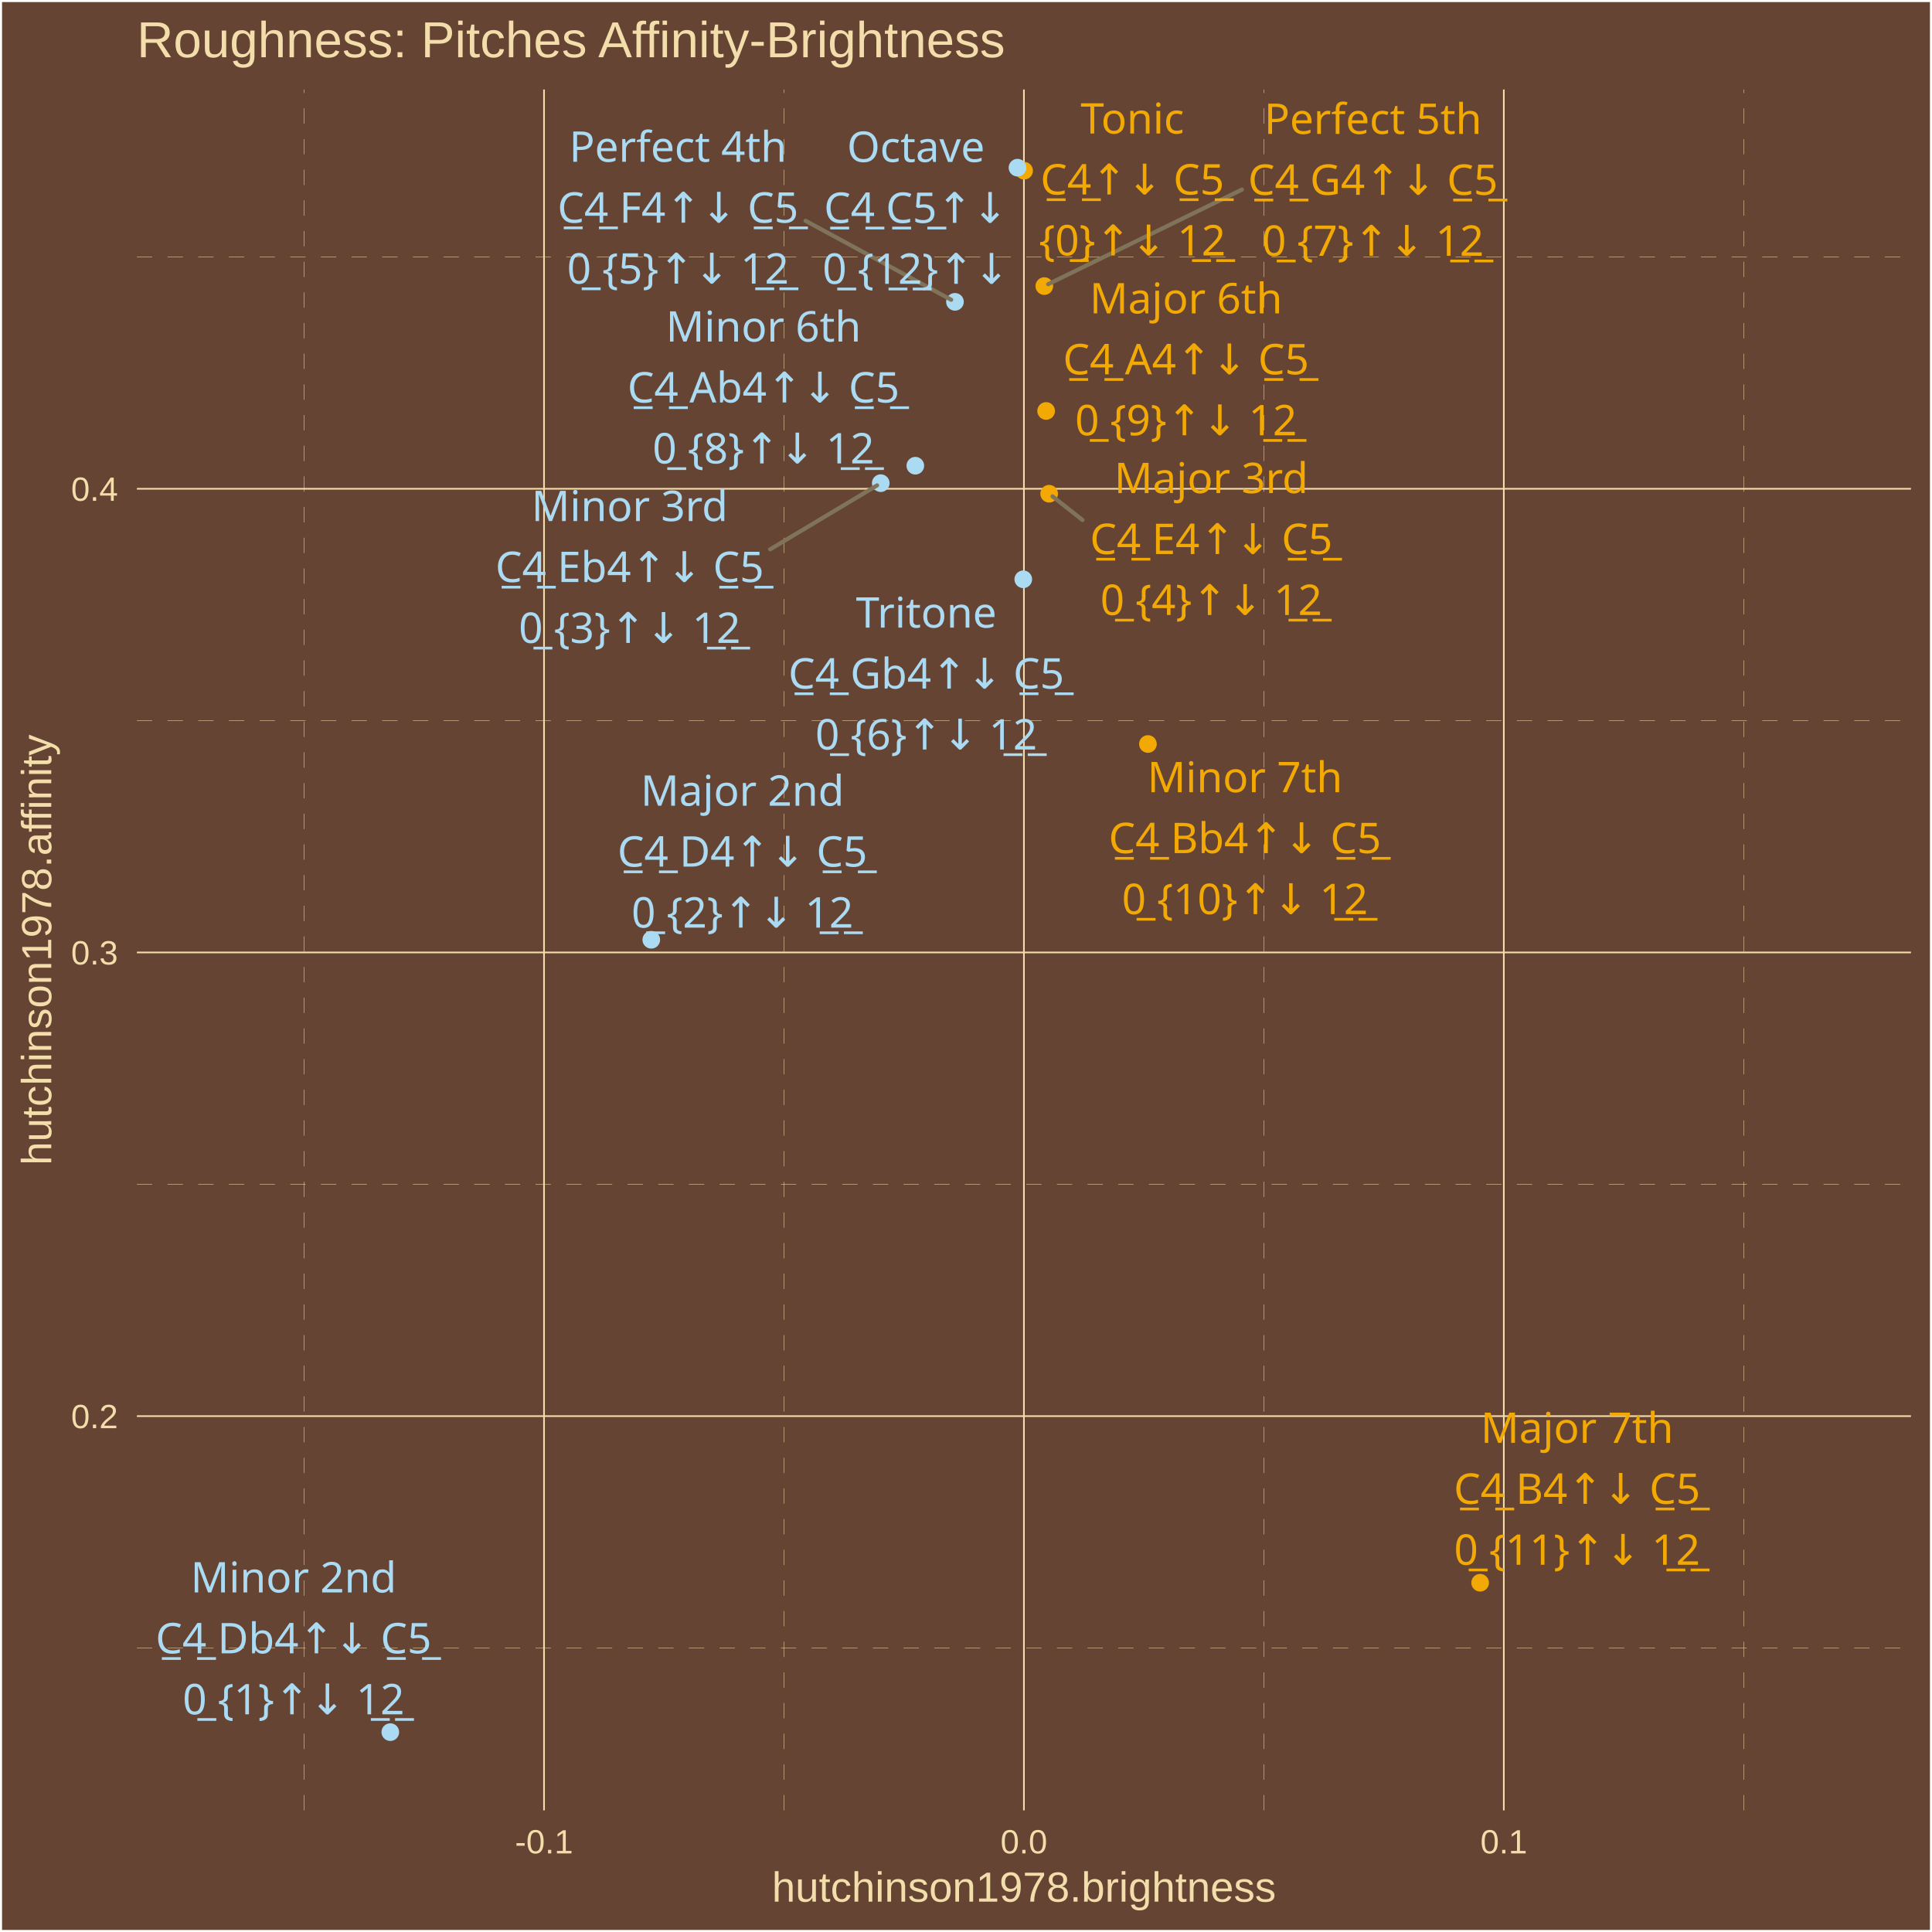
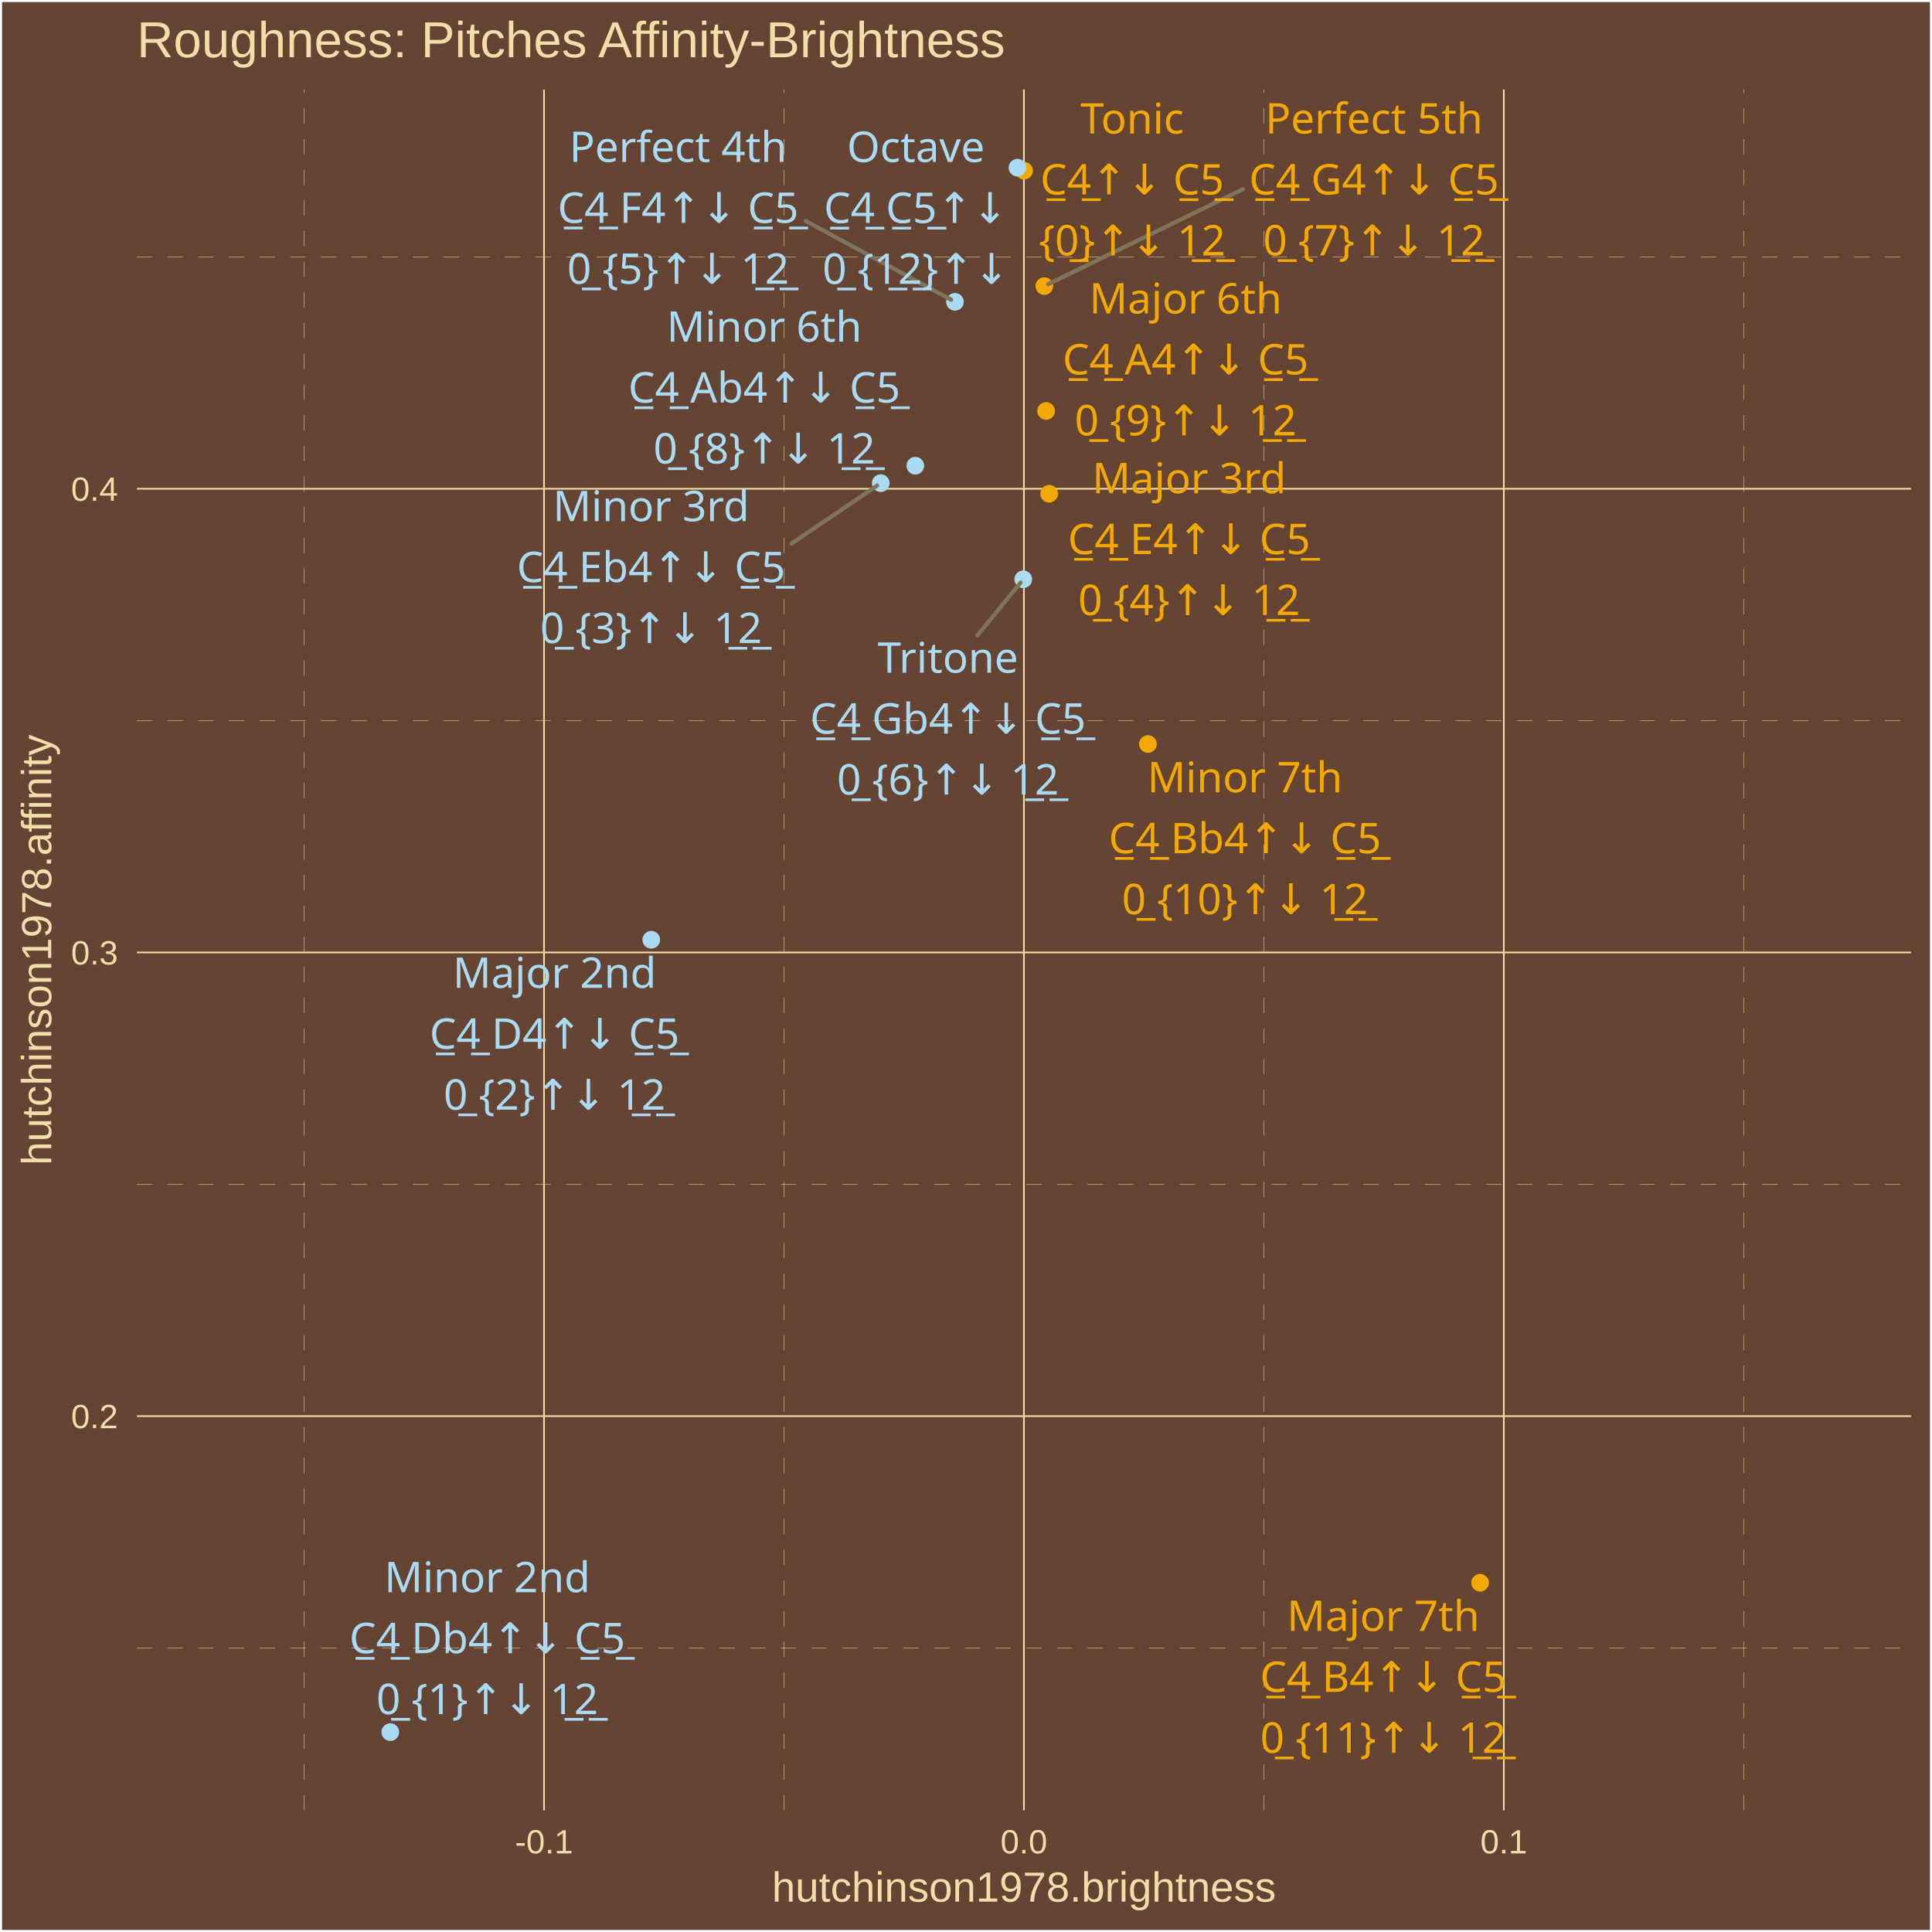
<svg xmlns="http://www.w3.org/2000/svg" class="svglite" width="504.00pt" height="504.00pt" viewBox="0 0 504.00 504.00">
  <defs>
    <style type="text/css">
    .svglite line, .svglite polyline, .svglite polygon, .svglite path, .svglite rect, .svglite circle {
      fill: none;
      stroke: #000000;
      stroke-linecap: round;
      stroke-linejoin: round;
      stroke-miterlimit: 10.00;
    }
    .svglite text {
      white-space: pre;
    }
  </style>
  </defs>
  <rect width="100%" height="100%" style="stroke: none; fill: #664433;" />
  <defs>
    <clipPath id="cpMC4wMHw1MDQuMDB8MC4wMHw1MDQuMDA=">
      <rect x="0.00" y="0.00" width="504.00" height="504.00" />
    </clipPath>
  </defs>
  <g clip-path="url(#cpMC4wMHw1MDQuMDB8MC4wMHw1MDQuMDA=)">
    <rect x="0.00" y="-0" width="504.00" height="504.00" style="stroke-width: 1.07; stroke: #FFFFFF; fill: #664433;" />
  </g>
  <defs>
    <clipPath id="cpMzUuNzF8NDk4LjUyfDIzLjM0fDQ3Mi4yNw==">
      <rect x="35.71" y="23.34" width="462.81" height="448.93" />
    </clipPath>
  </defs>
  <g clip-path="url(#cpMzUuNzF8NDk4LjUyfDIzLjM0fDQ3Mi4yNw==)">
    <rect x="35.71" y="23.34" width="462.81" height="448.93" style="stroke-width: 1.07; stroke: none; fill: #664433;" />
    <polyline points="35.71,429.90 498.52,429.90 " style="stroke-width: 0.11; stroke: #F3DDAB; stroke-dasharray: 4.00,4.00; stroke-linecap: butt;" />
    <polyline points="35.71,308.94 498.52,308.94 " style="stroke-width: 0.11; stroke: #F3DDAB; stroke-dasharray: 4.00,4.00; stroke-linecap: butt;" />
    <polyline points="35.71,187.98 498.52,187.98 " style="stroke-width: 0.11; stroke: #F3DDAB; stroke-dasharray: 4.00,4.00; stroke-linecap: butt;" />
    <polyline points="35.71,67.02 498.52,67.02 " style="stroke-width: 0.11; stroke: #F3DDAB; stroke-dasharray: 4.00,4.00; stroke-linecap: butt;" />
    <polyline points="79.33,472.27 79.33,23.34 " style="stroke-width: 0.11; stroke: #F3DDAB; stroke-dasharray: 4.00,4.00; stroke-linecap: butt;" />
    <polyline points="204.52,472.27 204.52,23.34 " style="stroke-width: 0.11; stroke: #F3DDAB; stroke-dasharray: 4.00,4.00; stroke-linecap: butt;" />
    <polyline points="329.71,472.27 329.71,23.34 " style="stroke-width: 0.11; stroke: #F3DDAB; stroke-dasharray: 4.00,4.00; stroke-linecap: butt;" />
    <polyline points="454.90,472.27 454.90,23.34 " style="stroke-width: 0.11; stroke: #F3DDAB; stroke-dasharray: 4.00,4.00; stroke-linecap: butt;" />
    <polyline points="35.71,369.42 498.52,369.42 " style="stroke-width: 0.43; stroke: #F3DDAB; stroke-linecap: butt;" />
    <polyline points="35.71,248.46 498.52,248.46 " style="stroke-width: 0.43; stroke: #F3DDAB; stroke-linecap: butt;" />
    <polyline points="35.71,127.50 498.52,127.50 " style="stroke-width: 0.43; stroke: #F3DDAB; stroke-linecap: butt;" />
    <polyline points="141.92,472.27 141.92,23.34 " style="stroke-width: 0.43; stroke: #F3DDAB; stroke-linecap: butt;" />
    <polyline points="267.11,472.27 267.11,23.34 " style="stroke-width: 0.43; stroke: #F3DDAB; stroke-linecap: butt;" />
    <polyline points="392.30,472.27 392.30,23.34 " style="stroke-width: 0.43; stroke: #F3DDAB; stroke-linecap: butt;" />
    <circle cx="267.16" cy="44.53" r="1.95" style="stroke-width: 0.71; stroke: #F3A904; fill: #F3A904;" />
    <circle cx="101.82" cy="451.86" r="1.95" style="stroke-width: 0.71; stroke: #ABDAF3; fill: #ABDAF3;" />
    <circle cx="169.90" cy="245.16" r="1.95" style="stroke-width: 0.71; stroke: #ABDAF3; fill: #ABDAF3;" />
    <circle cx="229.76" cy="126.04" r="1.95" style="stroke-width: 0.71; stroke: #ABDAF3; fill: #ABDAF3;" />
    <circle cx="273.69" cy="128.80" r="1.95" style="stroke-width: 0.71; stroke: #F3A904; fill: #F3A904;" />
    <circle cx="249.12" cy="78.74" r="1.95" style="stroke-width: 0.71; stroke: #ABDAF3; fill: #ABDAF3;" />
    <circle cx="266.94" cy="151.12" r="1.95" style="stroke-width: 0.71; stroke: #ABDAF3; fill: #ABDAF3;" />
    <circle cx="272.43" cy="74.63" r="1.95" style="stroke-width: 0.71; stroke: #F3A904; fill: #F3A904;" />
    <circle cx="238.78" cy="121.49" r="1.95" style="stroke-width: 0.71; stroke: #ABDAF3; fill: #ABDAF3;" />
    <circle cx="272.90" cy="107.21" r="1.95" style="stroke-width: 0.71; stroke: #F3A904; fill: #F3A904;" />
    <circle cx="299.46" cy="194.09" r="1.95" style="stroke-width: 0.71; stroke: #F3A904; fill: #F3A904;" />
    <circle cx="386.12" cy="412.89" r="1.95" style="stroke-width: 0.71; stroke: #F3A904; fill: #F3A904;" />
    <circle cx="265.43" cy="43.74" r="1.95" style="stroke-width: 0.71; stroke: #ABDAF3; fill: #ABDAF3;" />
-     <line x1="200.91" y1="143.30" x2="228.80" y2="126.62" style="stroke-width: 1.07; stroke: #7F745A;" />
-     <line x1="282.40" y1="135.66" x2="274.57" y2="129.49" style="stroke-width: 1.07; stroke: #7F745A;" />
-     <line x1="210.13" y1="57.59" x2="248.13" y2="78.20" style="stroke-width: 1.07; stroke: #7F745A;" />
-     <line x1="323.98" y1="49.46" x2="273.44" y2="74.13" style="stroke-width: 1.07; stroke: #7F745A;" />
-     <text x="295.39" y="34.84" text-anchor="middle" style="font-size: 11.04px;fill: #F3A904; font-family: &quot;Arial Unicode MS&quot;;" textLength="26.97px" lengthAdjust="spacingAndGlyphs">Tonic</text>
-     <text x="295.39" y="50.74" text-anchor="middle" style="font-size: 11.04px;fill: #F3A904; font-family: &quot;Arial Unicode MS&quot;;" textLength="46.99px" lengthAdjust="spacingAndGlyphs">C̲4̲↑↓ C̲5̲</text>
-     <text x="295.39" y="66.63" text-anchor="middle" style="font-size: 11.04px;fill: #F3A904; font-family: &quot;Arial Unicode MS&quot;;" textLength="44.57px" lengthAdjust="spacingAndGlyphs">{0̲}↑↓ 1̲2̲</text>
-     <text x="76.58" y="415.42" text-anchor="middle" style="font-size: 11.04px;fill: #ABDAF3; font-family: &quot;Arial Unicode MS&quot;;" textLength="49.05px" lengthAdjust="spacingAndGlyphs">Minor 2nd</text>
-     <text x="76.58" y="431.31" text-anchor="middle" style="font-size: 11.04px;fill: #ABDAF3; font-family: &quot;Arial Unicode MS&quot;;" textLength="70.29px" lengthAdjust="spacingAndGlyphs">C̲4̲ Db4↑↓ C̲5̲</text>
-     <text x="76.58" y="447.21" text-anchor="middle" style="font-size: 11.04px;fill: #ABDAF3; font-family: &quot;Arial Unicode MS&quot;;" textLength="53.77px" lengthAdjust="spacingAndGlyphs">0̲ {1}↑↓ 1̲2̲</text>
-     <text x="193.67" y="210.19" text-anchor="middle" style="font-size: 11.04px;fill: #ABDAF3; font-family: &quot;Arial Unicode MS&quot;;" textLength="49.05px" lengthAdjust="spacingAndGlyphs">Major 2nd</text>
-     <text x="193.67" y="226.08" text-anchor="middle" style="font-size: 11.04px;fill: #ABDAF3; font-family: &quot;Arial Unicode MS&quot;;" textLength="64.15px" lengthAdjust="spacingAndGlyphs">C̲4̲ D4↑↓ C̲5̲</text>
-     <text x="193.67" y="241.98" text-anchor="middle" style="font-size: 11.04px;fill: #ABDAF3; font-family: &quot;Arial Unicode MS&quot;;" textLength="53.77px" lengthAdjust="spacingAndGlyphs">0̲ {2}↑↓ 1̲2̲</text>
-     <text x="164.26" y="135.93" text-anchor="middle" style="font-size: 11.04px;fill: #ABDAF3; font-family: &quot;Arial Unicode MS&quot;;" textLength="46.58px" lengthAdjust="spacingAndGlyphs">Minor 3rd</text>
-     <text x="164.26" y="151.83" text-anchor="middle" style="font-size: 11.04px;fill: #ABDAF3; font-family: &quot;Arial Unicode MS&quot;;" textLength="69.68px" lengthAdjust="spacingAndGlyphs">C̲4̲ Eb4↑↓ C̲5̲</text>
-     <text x="164.26" y="167.72" text-anchor="middle" style="font-size: 11.04px;fill: #ABDAF3; font-family: &quot;Arial Unicode MS&quot;;" textLength="53.77px" lengthAdjust="spacingAndGlyphs">0̲ {3}↑↓ 1̲2̲</text>
-     <text x="315.97" y="128.64" text-anchor="middle" style="font-size: 11.04px;fill: #F3A904; font-family: &quot;Arial Unicode MS&quot;;" textLength="46.58px" lengthAdjust="spacingAndGlyphs">Major 3rd</text>
-     <text x="315.97" y="144.53" text-anchor="middle" style="font-size: 11.04px;fill: #F3A904; font-family: &quot;Arial Unicode MS&quot;;" textLength="63.55px" lengthAdjust="spacingAndGlyphs">C̲4̲ E4↑↓ C̲5̲</text>
-     <text x="315.97" y="160.43" text-anchor="middle" style="font-size: 11.04px;fill: #F3A904; font-family: &quot;Arial Unicode MS&quot;;" textLength="53.77px" lengthAdjust="spacingAndGlyphs">0̲ {4}↑↓ 1̲2̲</text>
-     <text x="176.86" y="42.20" text-anchor="middle" style="font-size: 11.04px;fill: #ABDAF3; font-family: &quot;Arial Unicode MS&quot;;" textLength="53.35px" lengthAdjust="spacingAndGlyphs">Perfect 4th</text>
-     <text x="176.86" y="58.09" text-anchor="middle" style="font-size: 11.04px;fill: #ABDAF3; font-family: &quot;Arial Unicode MS&quot;;" textLength="62.93px" lengthAdjust="spacingAndGlyphs">C̲4̲ F4↑↓ C̲5̲</text>
-     <text x="176.86" y="73.99" text-anchor="middle" style="font-size: 11.04px;fill: #ABDAF3; font-family: &quot;Arial Unicode MS&quot;;" textLength="53.77px" lengthAdjust="spacingAndGlyphs">0̲ {5}↑↓ 1̲2̲</text>
-     <text x="241.63" y="163.73" text-anchor="middle" style="font-size: 11.04px;fill: #ABDAF3; font-family: &quot;Arial Unicode MS&quot;;" textLength="34.33px" lengthAdjust="spacingAndGlyphs">Tritone</text>
-     <text x="241.63" y="179.63" text-anchor="middle" style="font-size: 11.04px;fill: #ABDAF3; font-family: &quot;Arial Unicode MS&quot;;" textLength="70.91px" lengthAdjust="spacingAndGlyphs">C̲4̲ Gb4↑↓ C̲5̲</text>
-     <text x="241.63" y="195.52" text-anchor="middle" style="font-size: 11.04px;fill: #ABDAF3; font-family: &quot;Arial Unicode MS&quot;;" textLength="53.77px" lengthAdjust="spacingAndGlyphs">0̲ {6}↑↓ 1̲2̲</text>
-     <text x="358.16" y="34.93" text-anchor="middle" style="font-size: 11.04px;fill: #F3A904; font-family: &quot;Arial Unicode MS&quot;;" textLength="53.35px" lengthAdjust="spacingAndGlyphs">Perfect 5th</text>
-     <text x="358.16" y="50.83" text-anchor="middle" style="font-size: 11.04px;fill: #F3A904; font-family: &quot;Arial Unicode MS&quot;;" textLength="64.77px" lengthAdjust="spacingAndGlyphs">C̲4̲ G4↑↓ C̲5̲</text>
-     <text x="358.16" y="66.73" text-anchor="middle" style="font-size: 11.04px;fill: #F3A904; font-family: &quot;Arial Unicode MS&quot;;" textLength="53.77px" lengthAdjust="spacingAndGlyphs">0̲ {7}↑↓ 1̲2̲</text>
-     <text x="199.17" y="89.11" text-anchor="middle" style="font-size: 11.04px;fill: #ABDAF3; font-family: &quot;Arial Unicode MS&quot;;" textLength="45.98px" lengthAdjust="spacingAndGlyphs">Minor 6th</text>
-     <text x="199.17" y="105.00" text-anchor="middle" style="font-size: 11.04px;fill: #ABDAF3; font-family: &quot;Arial Unicode MS&quot;;" textLength="69.68px" lengthAdjust="spacingAndGlyphs">C̲4̲ Ab4↑↓ C̲5̲</text>
-     <text x="199.17" y="120.90" text-anchor="middle" style="font-size: 11.04px;fill: #ABDAF3; font-family: &quot;Arial Unicode MS&quot;;" textLength="53.77px" lengthAdjust="spacingAndGlyphs">0̲ {8}↑↓ 1̲2̲</text>
-     <text x="309.39" y="81.76" text-anchor="middle" style="font-size: 11.04px;fill: #F3A904; font-family: &quot;Arial Unicode MS&quot;;" textLength="45.98px" lengthAdjust="spacingAndGlyphs">Major 6th</text>
-     <text x="309.39" y="97.65" text-anchor="middle" style="font-size: 11.04px;fill: #F3A904; font-family: &quot;Arial Unicode MS&quot;;" textLength="63.55px" lengthAdjust="spacingAndGlyphs">C̲4̲ A4↑↓ C̲5̲</text>
-     <text x="309.39" y="113.55" text-anchor="middle" style="font-size: 11.04px;fill: #F3A904; font-family: &quot;Arial Unicode MS&quot;;" textLength="53.77px" lengthAdjust="spacingAndGlyphs">0̲ {9}↑↓ 1̲2̲</text>
-     <text x="324.76" y="206.67" text-anchor="middle" style="font-size: 11.04px;fill: #F3A904; font-family: &quot;Arial Unicode MS&quot;;" textLength="45.98px" lengthAdjust="spacingAndGlyphs">Minor 7th</text>
-     <text x="324.76" y="222.56" text-anchor="middle" style="font-size: 11.04px;fill: #F3A904; font-family: &quot;Arial Unicode MS&quot;;" textLength="69.68px" lengthAdjust="spacingAndGlyphs">C̲4̲ Bb4↑↓ C̲5̲</text>
-     <text x="324.76" y="238.46" text-anchor="middle" style="font-size: 11.04px;fill: #F3A904; font-family: &quot;Arial Unicode MS&quot;;" textLength="59.90px" lengthAdjust="spacingAndGlyphs">0̲ {10}↑↓ 1̲2̲</text>
-     <text x="411.40" y="376.40" text-anchor="middle" style="font-size: 11.04px;fill: #F3A904; font-family: &quot;Arial Unicode MS&quot;;" textLength="45.98px" lengthAdjust="spacingAndGlyphs">Major 7th</text>
-     <text x="411.40" y="392.30" text-anchor="middle" style="font-size: 11.04px;fill: #F3A904; font-family: &quot;Arial Unicode MS&quot;;" textLength="63.55px" lengthAdjust="spacingAndGlyphs">C̲4̲ B4↑↓ C̲5̲</text>
-     <text x="411.40" y="408.20" text-anchor="middle" style="font-size: 11.04px;fill: #F3A904; font-family: &quot;Arial Unicode MS&quot;;" textLength="59.90px" lengthAdjust="spacingAndGlyphs">0̲ {11}↑↓ 1̲2̲</text>
-     <text x="238.92" y="42.25" text-anchor="middle" style="font-size: 11.04px;fill: #ABDAF3; font-family: &quot;Arial Unicode MS&quot;;" textLength="34.95px" lengthAdjust="spacingAndGlyphs">Octave</text>
-     <text x="238.92" y="58.14" text-anchor="middle" style="font-size: 11.04px;fill: #ABDAF3; font-family: &quot;Arial Unicode MS&quot;;" textLength="46.99px" lengthAdjust="spacingAndGlyphs">C̲4̲ C̲5̲↑↓</text>
-     <text x="238.92" y="74.04" text-anchor="middle" style="font-size: 11.04px;fill: #ABDAF3; font-family: &quot;Arial Unicode MS&quot;;" textLength="44.57px" lengthAdjust="spacingAndGlyphs">0̲ {1̲2̲}↑↓</text>
+     <line x1="206.49" y1="141.81" x2="228.83" y2="126.67" style="stroke-width: 1.07; stroke: #7F745A;" />
+     <line x1="210.16" y1="57.63" x2="248.13" y2="78.20" style="stroke-width: 1.07; stroke: #7F745A;" />
+     <line x1="254.95" y1="165.79" x2="266.23" y2="151.99" style="stroke-width: 1.07; stroke: #7F745A;" />
+     <line x1="324.25" y1="49.35" x2="273.44" y2="74.13" style="stroke-width: 1.07; stroke: #7F745A;" />
+     <text x="295.35" y="34.84" text-anchor="middle" style="font-size: 11.04px;fill: #F3A904; font-family: &quot;Arial Unicode MS&quot;;" textLength="26.97px" lengthAdjust="spacingAndGlyphs">Tonic</text>
+     <text x="295.35" y="50.74" text-anchor="middle" style="font-size: 11.04px;fill: #F3A904; font-family: &quot;Arial Unicode MS&quot;;" textLength="46.99px" lengthAdjust="spacingAndGlyphs">C̲4̲↑↓ C̲5̲</text>
+     <text x="295.35" y="66.64" text-anchor="middle" style="font-size: 11.04px;fill: #F3A904; font-family: &quot;Arial Unicode MS&quot;;" textLength="44.57px" lengthAdjust="spacingAndGlyphs">{0̲}↑↓ 1̲2̲</text>
+     <text x="127.12" y="415.37" text-anchor="middle" style="font-size: 11.04px;fill: #ABDAF3; font-family: &quot;Arial Unicode MS&quot;;" textLength="49.05px" lengthAdjust="spacingAndGlyphs">Minor 2nd</text>
+     <text x="127.12" y="431.27" text-anchor="middle" style="font-size: 11.04px;fill: #ABDAF3; font-family: &quot;Arial Unicode MS&quot;;" textLength="70.29px" lengthAdjust="spacingAndGlyphs">C̲4̲ Db4↑↓ C̲5̲</text>
+     <text x="127.12" y="447.16" text-anchor="middle" style="font-size: 11.04px;fill: #ABDAF3; font-family: &quot;Arial Unicode MS&quot;;" textLength="53.77px" lengthAdjust="spacingAndGlyphs">0̲ {1}↑↓ 1̲2̲</text>
+     <text x="144.66" y="257.70" text-anchor="middle" style="font-size: 11.04px;fill: #ABDAF3; font-family: &quot;Arial Unicode MS&quot;;" textLength="49.05px" lengthAdjust="spacingAndGlyphs">Major 2nd</text>
+     <text x="144.66" y="273.59" text-anchor="middle" style="font-size: 11.04px;fill: #ABDAF3; font-family: &quot;Arial Unicode MS&quot;;" textLength="64.15px" lengthAdjust="spacingAndGlyphs">C̲4̲ D4↑↓ C̲5̲</text>
+     <text x="144.66" y="289.49" text-anchor="middle" style="font-size: 11.04px;fill: #ABDAF3; font-family: &quot;Arial Unicode MS&quot;;" textLength="53.77px" lengthAdjust="spacingAndGlyphs">0̲ {2}↑↓ 1̲2̲</text>
+     <text x="169.85" y="135.96" text-anchor="middle" style="font-size: 11.04px;fill: #ABDAF3; font-family: &quot;Arial Unicode MS&quot;;" textLength="46.58px" lengthAdjust="spacingAndGlyphs">Minor 3rd</text>
+     <text x="169.85" y="151.86" text-anchor="middle" style="font-size: 11.04px;fill: #ABDAF3; font-family: &quot;Arial Unicode MS&quot;;" textLength="69.68px" lengthAdjust="spacingAndGlyphs">C̲4̲ Eb4↑↓ C̲5̲</text>
+     <text x="169.85" y="167.76" text-anchor="middle" style="font-size: 11.04px;fill: #ABDAF3; font-family: &quot;Arial Unicode MS&quot;;" textLength="53.77px" lengthAdjust="spacingAndGlyphs">0̲ {3}↑↓ 1̲2̲</text>
+     <text x="310.21" y="128.66" text-anchor="middle" style="font-size: 11.04px;fill: #F3A904; font-family: &quot;Arial Unicode MS&quot;;" textLength="46.58px" lengthAdjust="spacingAndGlyphs">Major 3rd</text>
+     <text x="310.21" y="144.55" text-anchor="middle" style="font-size: 11.04px;fill: #F3A904; font-family: &quot;Arial Unicode MS&quot;;" textLength="63.55px" lengthAdjust="spacingAndGlyphs">C̲4̲ E4↑↓ C̲5̲</text>
+     <text x="310.21" y="160.45" text-anchor="middle" style="font-size: 11.04px;fill: #F3A904; font-family: &quot;Arial Unicode MS&quot;;" textLength="53.77px" lengthAdjust="spacingAndGlyphs">0̲ {4}↑↓ 1̲2̲</text>
+     <text x="176.90" y="42.24" text-anchor="middle" style="font-size: 11.04px;fill: #ABDAF3; font-family: &quot;Arial Unicode MS&quot;;" textLength="53.35px" lengthAdjust="spacingAndGlyphs">Perfect 4th</text>
+     <text x="176.90" y="58.13" text-anchor="middle" style="font-size: 11.04px;fill: #ABDAF3; font-family: &quot;Arial Unicode MS&quot;;" textLength="62.93px" lengthAdjust="spacingAndGlyphs">C̲4̲ F4↑↓ C̲5̲</text>
+     <text x="176.90" y="74.03" text-anchor="middle" style="font-size: 11.04px;fill: #ABDAF3; font-family: &quot;Arial Unicode MS&quot;;" textLength="53.77px" lengthAdjust="spacingAndGlyphs">0̲ {5}↑↓ 1̲2̲</text>
+     <text x="247.29" y="175.49" text-anchor="middle" style="font-size: 11.04px;fill: #ABDAF3; font-family: &quot;Arial Unicode MS&quot;;" textLength="34.33px" lengthAdjust="spacingAndGlyphs">Tritone</text>
+     <text x="247.29" y="191.38" text-anchor="middle" style="font-size: 11.04px;fill: #ABDAF3; font-family: &quot;Arial Unicode MS&quot;;" textLength="70.91px" lengthAdjust="spacingAndGlyphs">C̲4̲ Gb4↑↓ C̲5̲</text>
+     <text x="247.29" y="207.28" text-anchor="middle" style="font-size: 11.04px;fill: #ABDAF3; font-family: &quot;Arial Unicode MS&quot;;" textLength="53.77px" lengthAdjust="spacingAndGlyphs">0̲ {6}↑↓ 1̲2̲</text>
+     <text x="358.43" y="34.83" text-anchor="middle" style="font-size: 11.04px;fill: #F3A904; font-family: &quot;Arial Unicode MS&quot;;" textLength="53.35px" lengthAdjust="spacingAndGlyphs">Perfect 5th</text>
+     <text x="358.43" y="50.73" text-anchor="middle" style="font-size: 11.04px;fill: #F3A904; font-family: &quot;Arial Unicode MS&quot;;" textLength="64.77px" lengthAdjust="spacingAndGlyphs">C̲4̲ G4↑↓ C̲5̲</text>
+     <text x="358.43" y="66.63" text-anchor="middle" style="font-size: 11.04px;fill: #F3A904; font-family: &quot;Arial Unicode MS&quot;;" textLength="53.77px" lengthAdjust="spacingAndGlyphs">0̲ {7}↑↓ 1̲2̲</text>
+     <text x="199.38" y="89.13" text-anchor="middle" style="font-size: 11.04px;fill: #ABDAF3; font-family: &quot;Arial Unicode MS&quot;;" textLength="45.98px" lengthAdjust="spacingAndGlyphs">Minor 6th</text>
+     <text x="199.38" y="105.02" text-anchor="middle" style="font-size: 11.04px;fill: #ABDAF3; font-family: &quot;Arial Unicode MS&quot;;" textLength="69.68px" lengthAdjust="spacingAndGlyphs">C̲4̲ Ab4↑↓ C̲5̲</text>
+     <text x="199.38" y="120.92" text-anchor="middle" style="font-size: 11.04px;fill: #ABDAF3; font-family: &quot;Arial Unicode MS&quot;;" textLength="53.77px" lengthAdjust="spacingAndGlyphs">0̲ {8}↑↓ 1̲2̲</text>
+     <text x="309.29" y="81.79" text-anchor="middle" style="font-size: 11.04px;fill: #F3A904; font-family: &quot;Arial Unicode MS&quot;;" textLength="45.98px" lengthAdjust="spacingAndGlyphs">Major 6th</text>
+     <text x="309.29" y="97.68" text-anchor="middle" style="font-size: 11.04px;fill: #F3A904; font-family: &quot;Arial Unicode MS&quot;;" textLength="63.55px" lengthAdjust="spacingAndGlyphs">C̲4̲ A4↑↓ C̲5̲</text>
+     <text x="309.29" y="113.58" text-anchor="middle" style="font-size: 11.04px;fill: #F3A904; font-family: &quot;Arial Unicode MS&quot;;" textLength="53.77px" lengthAdjust="spacingAndGlyphs">0̲ {9}↑↓ 1̲2̲</text>
+     <text x="324.76" y="206.69" text-anchor="middle" style="font-size: 11.04px;fill: #F3A904; font-family: &quot;Arial Unicode MS&quot;;" textLength="45.98px" lengthAdjust="spacingAndGlyphs">Minor 7th</text>
+     <text x="324.76" y="222.58" text-anchor="middle" style="font-size: 11.04px;fill: #F3A904; font-family: &quot;Arial Unicode MS&quot;;" textLength="69.68px" lengthAdjust="spacingAndGlyphs">C̲4̲ Bb4↑↓ C̲5̲</text>
+     <text x="324.76" y="238.48" text-anchor="middle" style="font-size: 11.04px;fill: #F3A904; font-family: &quot;Arial Unicode MS&quot;;" textLength="59.90px" lengthAdjust="spacingAndGlyphs">0̲ {10}↑↓ 1̲2̲</text>
+     <text x="360.85" y="425.46" text-anchor="middle" style="font-size: 11.04px;fill: #F3A904; font-family: &quot;Arial Unicode MS&quot;;" textLength="45.98px" lengthAdjust="spacingAndGlyphs">Major 7th</text>
+     <text x="360.85" y="441.36" text-anchor="middle" style="font-size: 11.04px;fill: #F3A904; font-family: &quot;Arial Unicode MS&quot;;" textLength="63.55px" lengthAdjust="spacingAndGlyphs">C̲4̲ B4↑↓ C̲5̲</text>
+     <text x="360.85" y="457.25" text-anchor="middle" style="font-size: 11.04px;fill: #F3A904; font-family: &quot;Arial Unicode MS&quot;;" textLength="59.90px" lengthAdjust="spacingAndGlyphs">0̲ {11}↑↓ 1̲2̲</text>
+     <text x="238.91" y="42.26" text-anchor="middle" style="font-size: 11.04px;fill: #ABDAF3; font-family: &quot;Arial Unicode MS&quot;;" textLength="34.95px" lengthAdjust="spacingAndGlyphs">Octave</text>
+     <text x="238.91" y="58.16" text-anchor="middle" style="font-size: 11.04px;fill: #ABDAF3; font-family: &quot;Arial Unicode MS&quot;;" textLength="46.99px" lengthAdjust="spacingAndGlyphs">C̲4̲ C̲5̲↑↓</text>
+     <text x="238.91" y="74.05" text-anchor="middle" style="font-size: 11.04px;fill: #ABDAF3; font-family: &quot;Arial Unicode MS&quot;;" textLength="44.57px" lengthAdjust="spacingAndGlyphs">0̲ {1̲2̲}↑↓</text>
  </g>
  <g clip-path="url(#cpMC4wMHw1MDQuMDB8MC4wMHw1MDQuMDA=)">
    <text x="30.78" y="372.57" text-anchor="end" style="font-size: 8.80px;fill: #F3DDAB; font-family: &quot;Arial&quot;;" textLength="12.23px" lengthAdjust="spacingAndGlyphs">0.2</text>
    <text x="30.78" y="251.61" text-anchor="end" style="font-size: 8.80px;fill: #F3DDAB; font-family: &quot;Arial&quot;;" textLength="12.23px" lengthAdjust="spacingAndGlyphs">0.3</text>
    <text x="30.78" y="130.65" text-anchor="end" style="font-size: 8.80px;fill: #F3DDAB; font-family: &quot;Arial&quot;;" textLength="12.23px" lengthAdjust="spacingAndGlyphs">0.4</text>
    <text x="141.92" y="483.50" text-anchor="middle" style="font-size: 8.80px;fill: #F3DDAB; font-family: &quot;Arial&quot;;" textLength="15.16px" lengthAdjust="spacingAndGlyphs">-0.1</text>
    <text x="267.11" y="483.50" text-anchor="middle" style="font-size: 8.80px;fill: #F3DDAB; font-family: &quot;Arial&quot;;" textLength="12.23px" lengthAdjust="spacingAndGlyphs">0.0</text>
    <text x="392.30" y="483.50" text-anchor="middle" style="font-size: 8.80px;fill: #F3DDAB; font-family: &quot;Arial&quot;;" textLength="12.23px" lengthAdjust="spacingAndGlyphs">0.1</text>
    <text x="267.11" y="496.09" text-anchor="middle" style="font-size: 11.00px;fill: #F3DDAB; font-family: &quot;Arial&quot;;" textLength="131.51px" lengthAdjust="spacingAndGlyphs">hutchinson1978.brightness</text>
    <text transform="translate(13.37,247.80) rotate(-90)" text-anchor="middle" style="font-size: 11.00px;fill: #F3DDAB; font-family: &quot;Arial&quot;;" textLength="112.53px" lengthAdjust="spacingAndGlyphs">hutchinson1978.affinity</text>
    <text x="35.71" y="14.94" style="font-size: 13.20px;fill: #F3DDAB; font-family: &quot;Arial&quot;;" textLength="227.29px" lengthAdjust="spacingAndGlyphs">Roughness: Pitches Affinity-Brightness</text>
  </g>
</svg>
